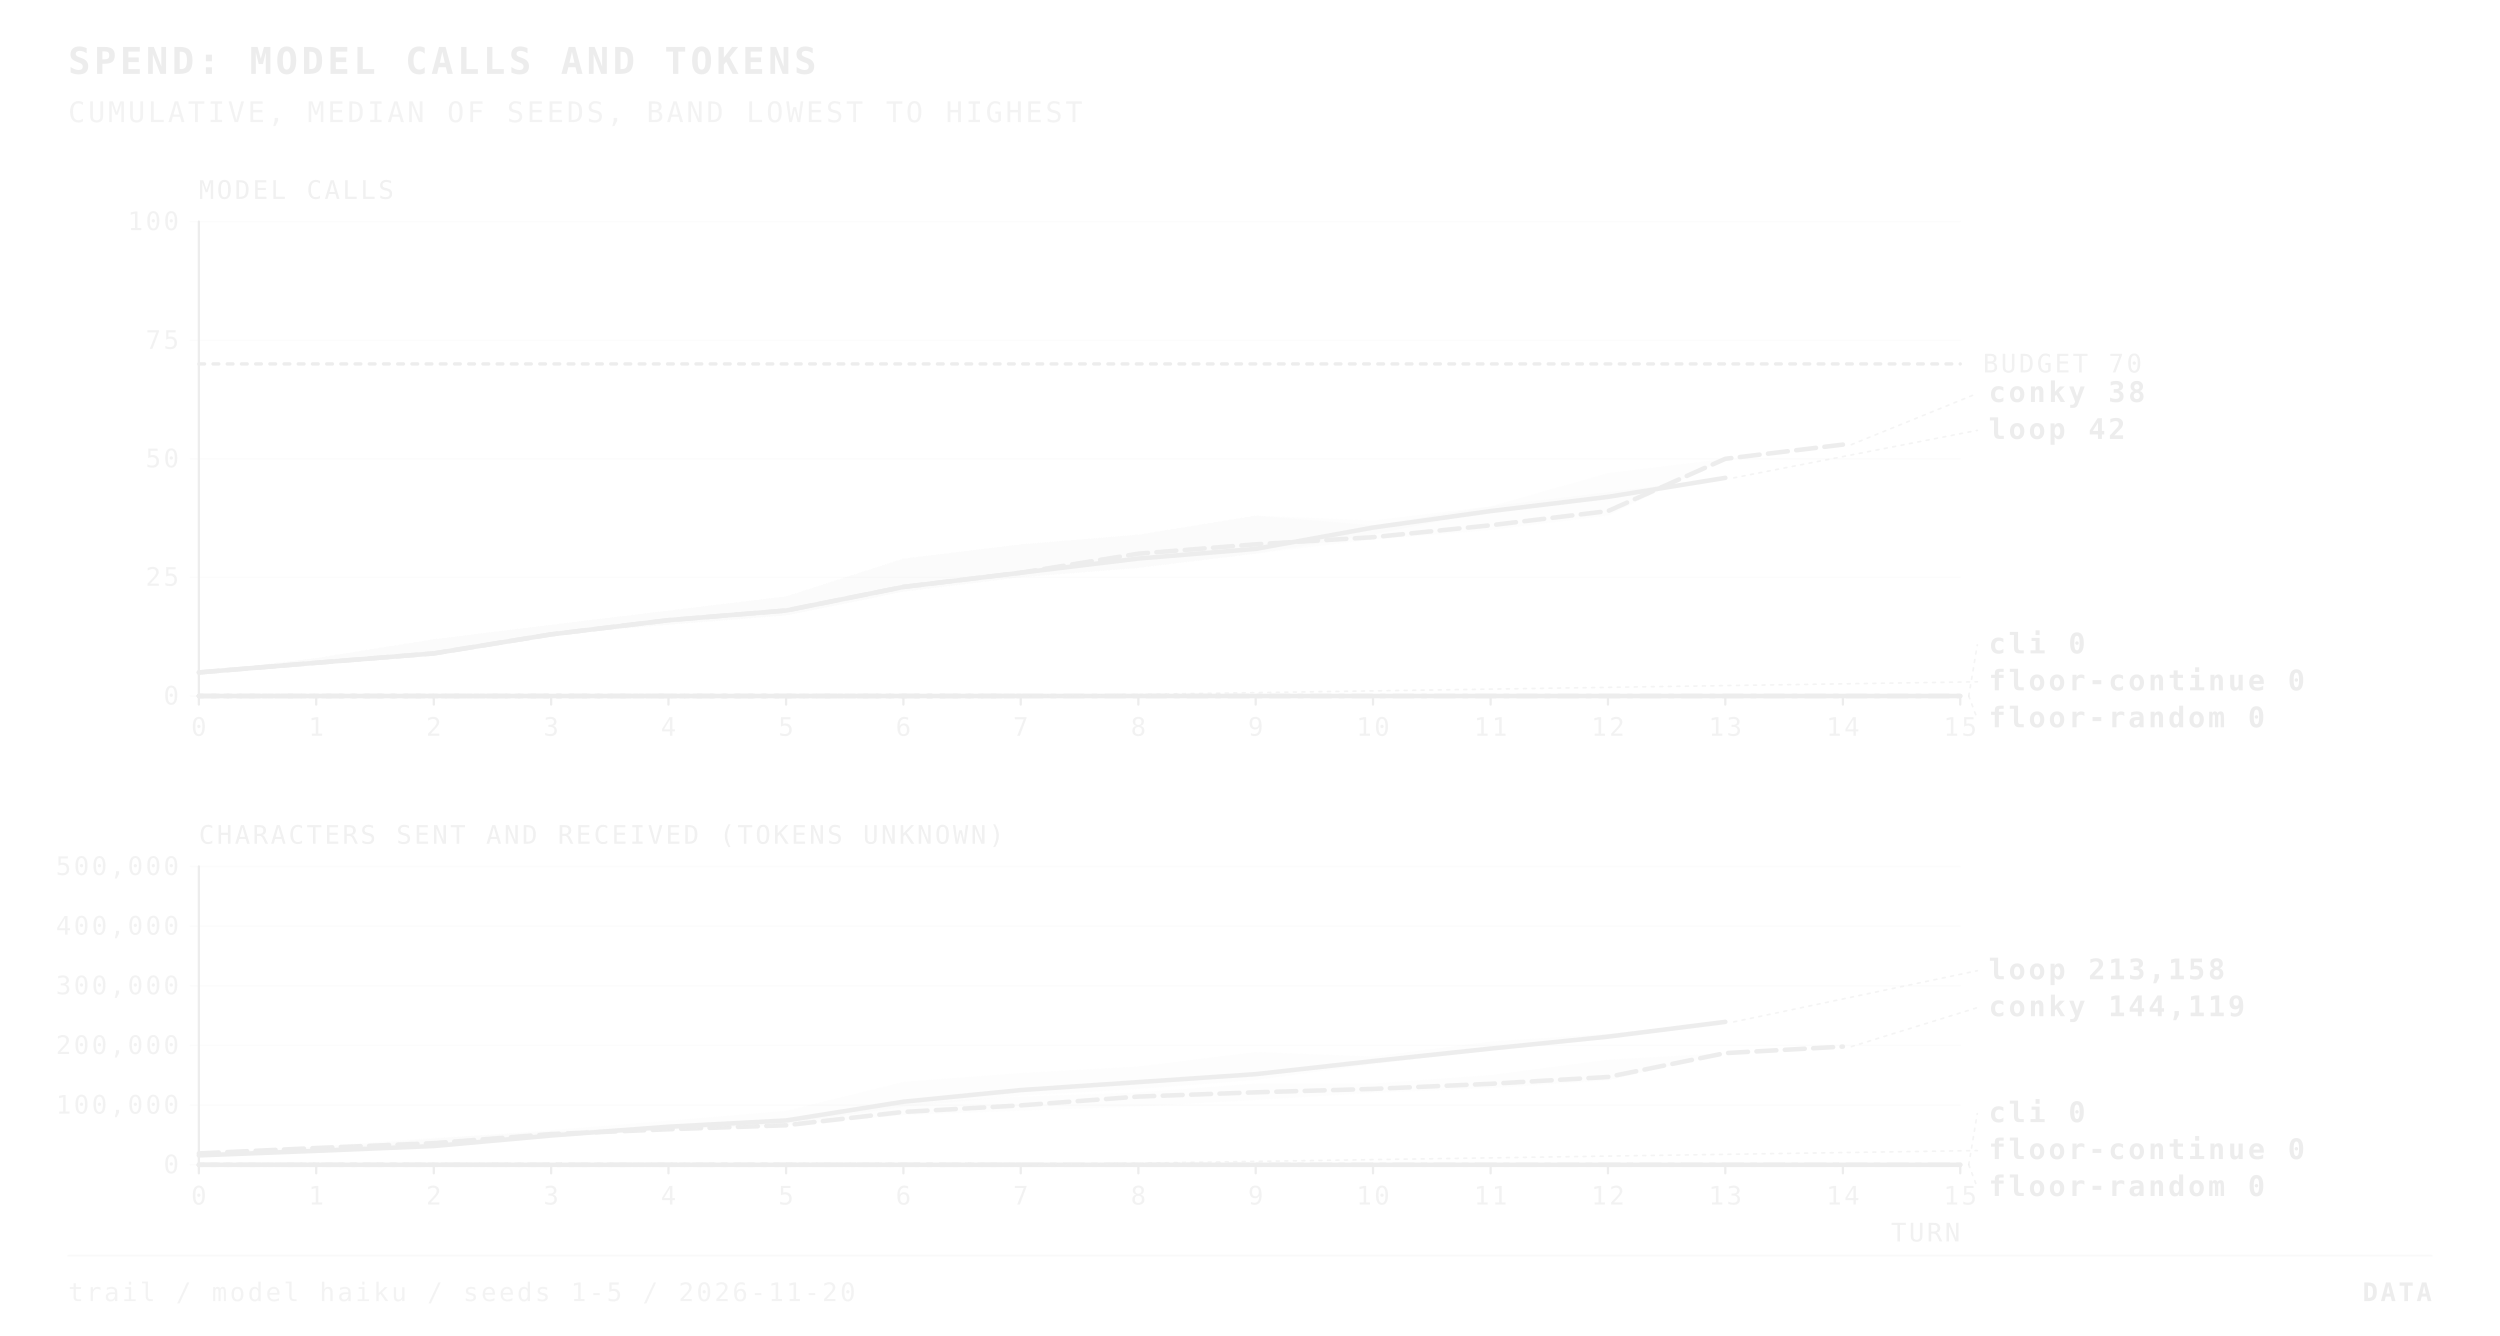
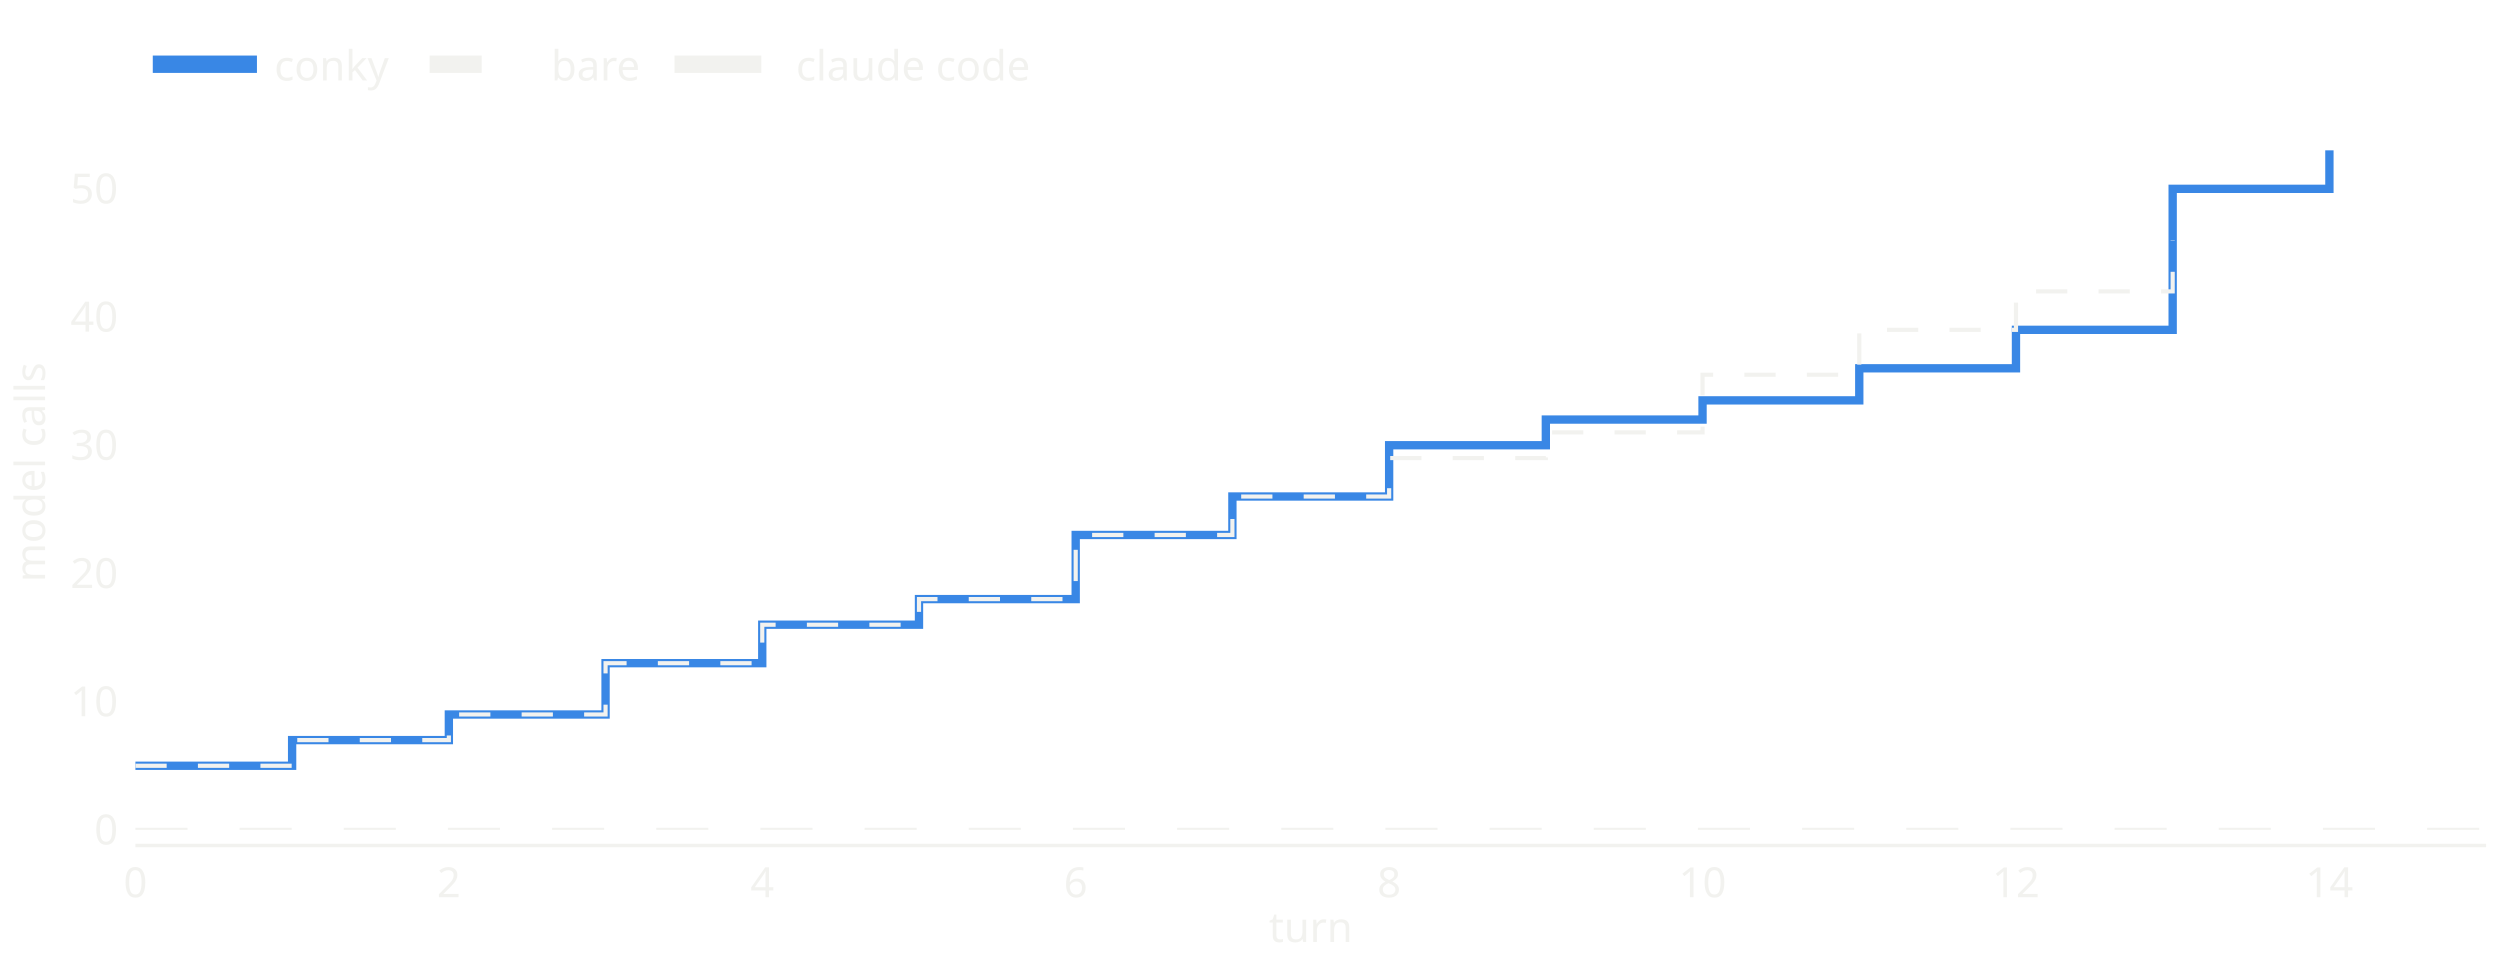
- <svg xmlns="http://www.w3.org/2000/svg" width="880" height="470" viewBox="0 0 880 470" font-family="ui-monospace, SFMono-Regular, Menlo, Consolas, monospace" stroke-linecap="round" letter-spacing=".1em" role="img" aria-label="Cumulative model calls and tokens against turn, one line per arm">
-   <text x="24.0" y="26.0" font-size="13" text-anchor="start" opacity="1.0" font-weight="bold" fill="#EDEDED">SPEND: MODEL CALLS AND TOKENS</text>
-   <text x="24.0" y="43.0" font-size="10" text-anchor="start" opacity="0.65" font-weight="normal" fill="#EDEDED">CUMULATIVE, MEDIAN OF SEEDS, BAND LOWEST TO HIGHEST</text>
-   <line x1="24.0" y1="442.0" x2="856.0" y2="442.0" stroke="#EDEDED" stroke-width="0.6" opacity="0.35" />
-   <text x="24.0" y="458.0" font-size="9" text-anchor="start" opacity="0.65" font-weight="normal" fill="#EDEDED">trail / model haiku / seeds 1-5 / 2026-11-20</text>
-   <text x="856.0" y="458.0" font-size="9" text-anchor="end" opacity="1.0" font-weight="bold" fill="#EDEDED">DATA</text>
-   <line x1="70.0" y1="245.0" x2="690.0" y2="245.0" stroke="#EDEDED" stroke-width="0.8" opacity="1.0" />
-   <line x1="70.0" y1="78.0" x2="70.0" y2="245.0" stroke="#EDEDED" stroke-width="0.8" opacity="1.0" />
-   <line x1="67.0" y1="245.0" x2="690.0" y2="245.0" stroke="#EDEDED" stroke-width="0.5" opacity="0.18" />
-   <text x="63.0" y="248.0" font-size="9" text-anchor="end" opacity="0.7" font-weight="normal" fill="#EDEDED">0</text>
-   <line x1="67.0" y1="203.2" x2="690.0" y2="203.2" stroke="#EDEDED" stroke-width="0.5" opacity="0.18" />
-   <text x="63.0" y="206.2" font-size="9" text-anchor="end" opacity="0.7" font-weight="normal" fill="#EDEDED">25</text>
-   <line x1="67.0" y1="161.5" x2="690.0" y2="161.5" stroke="#EDEDED" stroke-width="0.5" opacity="0.18" />
-   <text x="63.0" y="164.5" font-size="9" text-anchor="end" opacity="0.7" font-weight="normal" fill="#EDEDED">50</text>
-   <line x1="67.0" y1="119.8" x2="690.0" y2="119.8" stroke="#EDEDED" stroke-width="0.5" opacity="0.18" />
-   <text x="63.0" y="122.8" font-size="9" text-anchor="end" opacity="0.7" font-weight="normal" fill="#EDEDED">75</text>
-   <line x1="67.0" y1="78.0" x2="690.0" y2="78.0" stroke="#EDEDED" stroke-width="0.5" opacity="0.18" />
-   <text x="63.0" y="81.0" font-size="9" text-anchor="end" opacity="0.7" font-weight="normal" fill="#EDEDED">100</text>
-   <line x1="70.0" y1="245.0" x2="70.0" y2="248.0" stroke="#EDEDED" stroke-width="0.8" opacity="1.0" />
-   <text x="70.0" y="259.0" font-size="9" text-anchor="middle" opacity="0.7" font-weight="normal" fill="#EDEDED">0</text>
-   <line x1="111.3" y1="245.0" x2="111.3" y2="248.0" stroke="#EDEDED" stroke-width="0.8" opacity="1.0" />
-   <text x="111.3" y="259.0" font-size="9" text-anchor="middle" opacity="0.7" font-weight="normal" fill="#EDEDED">1</text>
-   <line x1="152.7" y1="245.0" x2="152.7" y2="248.0" stroke="#EDEDED" stroke-width="0.8" opacity="1.0" />
-   <text x="152.7" y="259.0" font-size="9" text-anchor="middle" opacity="0.7" font-weight="normal" fill="#EDEDED">2</text>
-   <line x1="194.0" y1="245.0" x2="194.0" y2="248.0" stroke="#EDEDED" stroke-width="0.8" opacity="1.0" />
-   <text x="194.0" y="259.0" font-size="9" text-anchor="middle" opacity="0.7" font-weight="normal" fill="#EDEDED">3</text>
-   <line x1="235.3" y1="245.0" x2="235.3" y2="248.0" stroke="#EDEDED" stroke-width="0.8" opacity="1.0" />
-   <text x="235.3" y="259.0" font-size="9" text-anchor="middle" opacity="0.7" font-weight="normal" fill="#EDEDED">4</text>
-   <line x1="276.7" y1="245.0" x2="276.7" y2="248.0" stroke="#EDEDED" stroke-width="0.8" opacity="1.0" />
-   <text x="276.7" y="259.0" font-size="9" text-anchor="middle" opacity="0.7" font-weight="normal" fill="#EDEDED">5</text>
-   <line x1="318.0" y1="245.0" x2="318.0" y2="248.0" stroke="#EDEDED" stroke-width="0.8" opacity="1.0" />
-   <text x="318.0" y="259.0" font-size="9" text-anchor="middle" opacity="0.7" font-weight="normal" fill="#EDEDED">6</text>
-   <line x1="359.3" y1="245.0" x2="359.3" y2="248.0" stroke="#EDEDED" stroke-width="0.8" opacity="1.0" />
-   <text x="359.3" y="259.0" font-size="9" text-anchor="middle" opacity="0.7" font-weight="normal" fill="#EDEDED">7</text>
-   <line x1="400.7" y1="245.0" x2="400.7" y2="248.0" stroke="#EDEDED" stroke-width="0.8" opacity="1.0" />
-   <text x="400.7" y="259.0" font-size="9" text-anchor="middle" opacity="0.7" font-weight="normal" fill="#EDEDED">8</text>
-   <line x1="442.0" y1="245.0" x2="442.0" y2="248.0" stroke="#EDEDED" stroke-width="0.8" opacity="1.0" />
-   <text x="442.0" y="259.0" font-size="9" text-anchor="middle" opacity="0.7" font-weight="normal" fill="#EDEDED">9</text>
-   <line x1="483.3" y1="245.0" x2="483.3" y2="248.0" stroke="#EDEDED" stroke-width="0.8" opacity="1.0" />
-   <text x="483.3" y="259.0" font-size="9" text-anchor="middle" opacity="0.7" font-weight="normal" fill="#EDEDED">10</text>
-   <line x1="524.7" y1="245.0" x2="524.7" y2="248.0" stroke="#EDEDED" stroke-width="0.8" opacity="1.0" />
-   <text x="524.7" y="259.0" font-size="9" text-anchor="middle" opacity="0.7" font-weight="normal" fill="#EDEDED">11</text>
-   <line x1="566.0" y1="245.0" x2="566.0" y2="248.0" stroke="#EDEDED" stroke-width="0.8" opacity="1.0" />
-   <text x="566.0" y="259.0" font-size="9" text-anchor="middle" opacity="0.7" font-weight="normal" fill="#EDEDED">12</text>
-   <line x1="607.3" y1="245.0" x2="607.3" y2="248.0" stroke="#EDEDED" stroke-width="0.8" opacity="1.0" />
-   <text x="607.3" y="259.0" font-size="9" text-anchor="middle" opacity="0.7" font-weight="normal" fill="#EDEDED">13</text>
-   <line x1="648.7" y1="245.0" x2="648.7" y2="248.0" stroke="#EDEDED" stroke-width="0.8" opacity="1.0" />
-   <text x="648.7" y="259.0" font-size="9" text-anchor="middle" opacity="0.7" font-weight="normal" fill="#EDEDED">14</text>
-   <line x1="690.0" y1="245.0" x2="690.0" y2="248.0" stroke="#EDEDED" stroke-width="0.8" opacity="1.0" />
-   <text x="690.0" y="259.0" font-size="9" text-anchor="middle" opacity="0.7" font-weight="normal" fill="#EDEDED">15</text>
-   <text x="70.0" y="70.0" font-size="9" text-anchor="start" opacity="0.8" font-weight="normal" fill="#EDEDED">MODEL CALLS</text>
-   <line x1="70.0" y1="128.1" x2="690.0" y2="128.1" stroke="#EDEDED" stroke-width="1.2" opacity="1.0" stroke-dasharray="2 3" />
-   <text x="698.0" y="131.1" font-size="9" text-anchor="start" opacity="0.8" font-weight="normal" fill="#EDEDED">BUDGET 70</text>
-   <path d="M70.0,245.0 L111.3,245.0 L152.7,245.0 L194.0,245.0 L235.3,245.0 L276.7,245.0 L318.0,245.0 L359.3,245.0 L400.7,245.0 L442.0,245.0 L483.3,245.0 L524.7,245.0 L566.0,245.0 L607.3,245.0 L648.7,245.0 L690.0,245.0 L690.0,245.0 L648.7,245.0 L607.3,245.0 L566.0,245.0 L524.7,245.0 L483.3,245.0 L442.0,245.0 L400.7,245.0 L359.3,245.0 L318.0,245.0 L276.7,245.0 L235.3,245.0 L194.0,245.0 L152.7,245.0 L111.3,245.0 L70.0,245.0 Z" fill="#EDEDED" stroke="none" stroke-width="0" opacity="0.1" stroke-linejoin="round" />
-   <path d="M70.0,245.0 L111.3,245.0 L152.7,245.0 L194.0,245.0 L235.3,245.0 L276.7,245.0 L318.0,245.0 L359.3,245.0 L400.7,245.0 L442.0,245.0 L483.3,245.0 L524.7,245.0 L566.0,245.0 L607.3,245.0 L648.7,245.0 L690.0,245.0" fill="none" stroke="#EDEDED" stroke-width="1.6" opacity="1.0" stroke-linejoin="round" />
-   <path d="M70.0,236.7 L111.3,231.6 L152.7,225.0 L194.0,219.9 L235.3,214.9 L276.7,209.9 L318.0,196.6 L359.3,191.6 L400.7,188.2 L442.0,181.5 L483.3,184.9 L524.7,178.2 L566.0,166.5 L607.3,161.5 L648.7,156.5 L648.7,156.5 L607.3,161.5 L566.0,181.5 L524.7,186.6 L483.3,189.9 L442.0,194.9 L400.7,199.9 L359.3,203.2 L318.0,208.3 L276.7,216.6 L235.3,219.9 L194.0,223.3 L152.7,230.0 L111.3,233.3 L70.0,236.7 Z" fill="#EDEDED" stroke="none" stroke-width="0" opacity="0.1" stroke-linejoin="round" />
-   <path d="M70.0,236.7 L111.3,233.3 L152.7,230.0 L194.0,223.3 L235.3,218.3 L276.7,214.9 L318.0,206.6 L359.3,201.6 L400.7,194.9 L442.0,191.6 L483.3,189.1 L524.7,184.9 L566.0,179.9 L607.3,161.5 L648.7,156.5" fill="none" stroke="#EDEDED" stroke-width="1.6" opacity="1.0" stroke-linejoin="round" stroke-dasharray="7 3" />
-   <path d="M70.0,245.0 L111.3,245.0 L152.7,245.0 L194.0,245.0 L235.3,245.0 L276.7,245.0 L318.0,245.0 L359.3,245.0 L359.3,245.0 L318.0,245.0 L276.7,245.0 L235.3,245.0 L194.0,245.0 L152.7,245.0 L111.3,245.0 L70.0,245.0 Z" fill="#EDEDED" stroke="none" stroke-width="0" opacity="0.1" stroke-linejoin="round" />
-   <path d="M70.0,245.0 L111.3,245.0 L152.7,245.0 L194.0,245.0 L235.3,245.0 L276.7,245.0 L318.0,245.0 L359.3,245.0" fill="none" stroke="#EDEDED" stroke-width="1.6" opacity="1.0" stroke-linejoin="round" stroke-dasharray="1.5 3" />
-   <path d="M70.0,245.0 L111.3,245.0 L152.7,245.0 L194.0,245.0 L235.3,245.0 L276.7,245.0 L318.0,245.0 L359.3,245.0 L400.7,245.0 L442.0,245.0 L483.3,245.0 L524.7,245.0 L566.0,245.0 L607.3,245.0 L648.7,245.0 L690.0,245.0 L690.0,245.0 L648.7,245.0 L607.3,245.0 L566.0,245.0 L524.7,245.0 L483.3,245.0 L442.0,245.0 L400.7,245.0 L359.3,245.0 L318.0,245.0 L276.7,245.0 L235.3,245.0 L194.0,245.0 L152.7,245.0 L111.3,245.0 L70.0,245.0 Z" fill="#EDEDED" stroke="none" stroke-width="0" opacity="0.1" stroke-linejoin="round" />
-   <path d="M70.0,245.0 L111.3,245.0 L152.7,245.0 L194.0,245.0 L235.3,245.0 L276.7,245.0 L318.0,245.0 L359.3,245.0 L400.7,245.0 L442.0,245.0 L483.3,245.0 L524.7,245.0 L566.0,245.0 L607.3,245.0 L648.7,245.0 L690.0,245.0" fill="none" stroke="#EDEDED" stroke-width="1.6" opacity="1.0" stroke-linejoin="round" stroke-dasharray="7 3 1.5 3" />
-   <path d="M70.0,236.7 L111.3,231.6 L152.7,225.0 L194.0,219.9 L235.3,214.9 L276.7,209.9 L318.0,196.6 L359.3,191.6 L400.7,188.2 L442.0,181.5 L483.3,183.2 L524.7,178.2 L566.0,173.2 L607.3,168.2 L607.3,168.2 L566.0,174.9 L524.7,179.9 L483.3,188.2 L442.0,194.9 L400.7,199.9 L359.3,203.2 L318.0,208.3 L276.7,216.6 L235.3,219.9 L194.0,223.3 L152.7,230.0 L111.3,233.3 L70.0,236.7 Z" fill="#EDEDED" stroke="none" stroke-width="0" opacity="0.1" stroke-linejoin="round" />
-   <path d="M70.0,236.7 L111.3,233.3 L152.7,230.0 L194.0,223.3 L235.3,218.3 L276.7,214.9 L318.0,206.6 L359.3,201.6 L400.7,196.6 L442.0,193.2 L483.3,185.7 L524.7,179.9 L566.0,174.9 L607.3,168.2" fill="none" stroke="#EDEDED" stroke-width="1.6" opacity="1.0" stroke-linejoin="round" />
-   <line x1="693.0" y1="245.0" x2="696.0" y2="227.0" stroke="#EDEDED" stroke-width="0.6" opacity="0.6" stroke-dasharray="1 2" />
-   <text x="700.0" y="230.0" font-size="10" text-anchor="start" opacity="1.0" font-weight="bold" fill="#EDEDED">cli 0</text>
-   <line x1="651.7" y1="156.5" x2="696.0" y2="138.5" stroke="#EDEDED" stroke-width="0.6" opacity="0.6" stroke-dasharray="1 2" />
-   <text x="700.0" y="141.5" font-size="10" text-anchor="start" opacity="1.0" font-weight="bold" fill="#EDEDED">conky 38</text>
-   <line x1="362.3" y1="245.0" x2="696.0" y2="240.0" stroke="#EDEDED" stroke-width="0.6" opacity="0.6" stroke-dasharray="1 2" />
-   <text x="700.0" y="243.0" font-size="10" text-anchor="start" opacity="1.0" font-weight="bold" fill="#EDEDED">floor-continue 0</text>
-   <line x1="693.0" y1="245.0" x2="696.0" y2="253.0" stroke="#EDEDED" stroke-width="0.6" opacity="0.6" stroke-dasharray="1 2" />
-   <text x="700.0" y="256.0" font-size="10" text-anchor="start" opacity="1.0" font-weight="bold" fill="#EDEDED">floor-random 0</text>
-   <line x1="610.3" y1="168.2" x2="696.0" y2="151.5" stroke="#EDEDED" stroke-width="0.6" opacity="0.6" stroke-dasharray="1 2" />
-   <text x="700.0" y="154.5" font-size="10" text-anchor="start" opacity="1.0" font-weight="bold" fill="#EDEDED">loop 42</text>
-   <line x1="70.0" y1="410.0" x2="690.0" y2="410.0" stroke="#EDEDED" stroke-width="0.8" opacity="1.0" />
-   <line x1="70.0" y1="305.0" x2="70.0" y2="410.0" stroke="#EDEDED" stroke-width="0.8" opacity="1.0" />
-   <line x1="67.0" y1="410.0" x2="690.0" y2="410.0" stroke="#EDEDED" stroke-width="0.5" opacity="0.18" />
-   <text x="63.0" y="413.0" font-size="9" text-anchor="end" opacity="0.7" font-weight="normal" fill="#EDEDED">0</text>
-   <line x1="67.0" y1="389.0" x2="690.0" y2="389.0" stroke="#EDEDED" stroke-width="0.5" opacity="0.18" />
-   <text x="63.0" y="392.0" font-size="9" text-anchor="end" opacity="0.7" font-weight="normal" fill="#EDEDED">100,000</text>
-   <line x1="67.0" y1="368.0" x2="690.0" y2="368.0" stroke="#EDEDED" stroke-width="0.5" opacity="0.18" />
-   <text x="63.0" y="371.0" font-size="9" text-anchor="end" opacity="0.7" font-weight="normal" fill="#EDEDED">200,000</text>
-   <line x1="67.0" y1="347.0" x2="690.0" y2="347.0" stroke="#EDEDED" stroke-width="0.5" opacity="0.18" />
-   <text x="63.0" y="350.0" font-size="9" text-anchor="end" opacity="0.7" font-weight="normal" fill="#EDEDED">300,000</text>
-   <line x1="67.0" y1="326.0" x2="690.0" y2="326.0" stroke="#EDEDED" stroke-width="0.5" opacity="0.18" />
-   <text x="63.0" y="329.0" font-size="9" text-anchor="end" opacity="0.7" font-weight="normal" fill="#EDEDED">400,000</text>
-   <line x1="67.0" y1="305.0" x2="690.0" y2="305.0" stroke="#EDEDED" stroke-width="0.5" opacity="0.18" />
-   <text x="63.0" y="308.0" font-size="9" text-anchor="end" opacity="0.7" font-weight="normal" fill="#EDEDED">500,000</text>
-   <line x1="70.0" y1="410.0" x2="70.0" y2="413.0" stroke="#EDEDED" stroke-width="0.8" opacity="1.0" />
-   <text x="70.0" y="424.0" font-size="9" text-anchor="middle" opacity="0.7" font-weight="normal" fill="#EDEDED">0</text>
-   <line x1="111.3" y1="410.0" x2="111.3" y2="413.0" stroke="#EDEDED" stroke-width="0.8" opacity="1.0" />
-   <text x="111.3" y="424.0" font-size="9" text-anchor="middle" opacity="0.7" font-weight="normal" fill="#EDEDED">1</text>
-   <line x1="152.7" y1="410.0" x2="152.7" y2="413.0" stroke="#EDEDED" stroke-width="0.8" opacity="1.0" />
-   <text x="152.7" y="424.0" font-size="9" text-anchor="middle" opacity="0.7" font-weight="normal" fill="#EDEDED">2</text>
-   <line x1="194.0" y1="410.0" x2="194.0" y2="413.0" stroke="#EDEDED" stroke-width="0.8" opacity="1.0" />
-   <text x="194.0" y="424.0" font-size="9" text-anchor="middle" opacity="0.7" font-weight="normal" fill="#EDEDED">3</text>
-   <line x1="235.3" y1="410.0" x2="235.3" y2="413.0" stroke="#EDEDED" stroke-width="0.8" opacity="1.0" />
-   <text x="235.3" y="424.0" font-size="9" text-anchor="middle" opacity="0.7" font-weight="normal" fill="#EDEDED">4</text>
-   <line x1="276.7" y1="410.0" x2="276.7" y2="413.0" stroke="#EDEDED" stroke-width="0.8" opacity="1.0" />
-   <text x="276.7" y="424.0" font-size="9" text-anchor="middle" opacity="0.7" font-weight="normal" fill="#EDEDED">5</text>
-   <line x1="318.0" y1="410.0" x2="318.0" y2="413.0" stroke="#EDEDED" stroke-width="0.8" opacity="1.0" />
-   <text x="318.0" y="424.0" font-size="9" text-anchor="middle" opacity="0.7" font-weight="normal" fill="#EDEDED">6</text>
-   <line x1="359.3" y1="410.0" x2="359.3" y2="413.0" stroke="#EDEDED" stroke-width="0.8" opacity="1.0" />
-   <text x="359.3" y="424.0" font-size="9" text-anchor="middle" opacity="0.7" font-weight="normal" fill="#EDEDED">7</text>
-   <line x1="400.7" y1="410.0" x2="400.7" y2="413.0" stroke="#EDEDED" stroke-width="0.8" opacity="1.0" />
-   <text x="400.7" y="424.0" font-size="9" text-anchor="middle" opacity="0.7" font-weight="normal" fill="#EDEDED">8</text>
-   <line x1="442.0" y1="410.0" x2="442.0" y2="413.0" stroke="#EDEDED" stroke-width="0.8" opacity="1.0" />
-   <text x="442.0" y="424.0" font-size="9" text-anchor="middle" opacity="0.7" font-weight="normal" fill="#EDEDED">9</text>
-   <line x1="483.3" y1="410.0" x2="483.3" y2="413.0" stroke="#EDEDED" stroke-width="0.8" opacity="1.0" />
-   <text x="483.3" y="424.0" font-size="9" text-anchor="middle" opacity="0.7" font-weight="normal" fill="#EDEDED">10</text>
-   <line x1="524.7" y1="410.0" x2="524.7" y2="413.0" stroke="#EDEDED" stroke-width="0.8" opacity="1.0" />
-   <text x="524.7" y="424.0" font-size="9" text-anchor="middle" opacity="0.7" font-weight="normal" fill="#EDEDED">11</text>
-   <line x1="566.0" y1="410.0" x2="566.0" y2="413.0" stroke="#EDEDED" stroke-width="0.8" opacity="1.0" />
-   <text x="566.0" y="424.0" font-size="9" text-anchor="middle" opacity="0.7" font-weight="normal" fill="#EDEDED">12</text>
-   <line x1="607.3" y1="410.0" x2="607.3" y2="413.0" stroke="#EDEDED" stroke-width="0.8" opacity="1.0" />
-   <text x="607.3" y="424.0" font-size="9" text-anchor="middle" opacity="0.7" font-weight="normal" fill="#EDEDED">13</text>
-   <line x1="648.7" y1="410.0" x2="648.7" y2="413.0" stroke="#EDEDED" stroke-width="0.8" opacity="1.0" />
-   <text x="648.7" y="424.0" font-size="9" text-anchor="middle" opacity="0.7" font-weight="normal" fill="#EDEDED">14</text>
-   <line x1="690.0" y1="410.0" x2="690.0" y2="413.0" stroke="#EDEDED" stroke-width="0.8" opacity="1.0" />
-   <text x="690.0" y="424.0" font-size="9" text-anchor="middle" opacity="0.7" font-weight="normal" fill="#EDEDED">15</text>
-   <text x="70.0" y="297.0" font-size="9" text-anchor="start" opacity="0.8" font-weight="normal" fill="#EDEDED">CHARACTERS SENT AND RECEIVED (TOKENS UNKNOWN)</text>
-   <text x="690.0" y="437.0" font-size="9" text-anchor="end" opacity="0.8" font-weight="normal" fill="#EDEDED">TURN</text>
-   <path d="M70.0,410.0 L111.3,410.0 L152.7,410.0 L194.0,410.0 L235.3,410.0 L276.7,410.0 L318.0,410.0 L359.3,410.0 L400.7,410.0 L442.0,410.0 L483.3,410.0 L524.7,410.0 L566.0,410.0 L607.3,410.0 L648.7,410.0 L690.0,410.0 L690.0,410.0 L648.7,410.0 L607.3,410.0 L566.0,410.0 L524.7,410.0 L483.3,410.0 L442.0,410.0 L400.7,410.0 L359.3,410.0 L318.0,410.0 L276.7,410.0 L235.3,410.0 L194.0,410.0 L152.7,410.0 L111.3,410.0 L70.0,410.0 Z" fill="#EDEDED" stroke="none" stroke-width="0" opacity="0.1" stroke-linejoin="round" />
-   <path d="M70.0,410.0 L111.3,410.0 L152.7,410.0 L194.0,410.0 L235.3,410.0 L276.7,410.0 L318.0,410.0 L359.3,410.0 L400.7,410.0 L442.0,410.0 L483.3,410.0 L524.7,410.0 L566.0,410.0 L607.3,410.0 L648.7,410.0 L690.0,410.0" fill="none" stroke="#EDEDED" stroke-width="1.6" opacity="1.0" stroke-linejoin="round" />
-   <path d="M70.0,405.8 L111.3,403.6 L152.7,400.5 L194.0,398.3 L235.3,396.2 L276.7,394.1 L318.0,388.2 L359.3,386.0 L400.7,384.5 L442.0,381.4 L483.3,381.4 L524.7,378.4 L566.0,373.0 L607.3,370.7 L648.7,368.4 L648.7,368.4 L607.3,370.7 L566.0,380.3 L524.7,383.0 L483.3,384.7 L442.0,387.2 L400.7,389.5 L359.3,391.0 L318.0,392.5 L276.7,396.1 L235.3,397.6 L194.0,399.7 L152.7,402.8 L111.3,404.4 L70.0,406.1 Z" fill="#EDEDED" stroke="none" stroke-width="0" opacity="0.1" stroke-linejoin="round" />
-   <path d="M70.0,406.0 L111.3,404.1 L152.7,402.4 L194.0,399.2 L235.3,397.5 L276.7,396.1 L318.0,391.4 L359.3,389.1 L400.7,386.0 L442.0,384.5 L483.3,383.3 L524.7,381.5 L566.0,379.1 L607.3,370.7 L648.7,368.4" fill="none" stroke="#EDEDED" stroke-width="1.6" opacity="1.0" stroke-linejoin="round" stroke-dasharray="7 3" />
-   <path d="M70.0,410.0 L111.3,410.0 L152.7,410.0 L194.0,410.0 L235.3,410.0 L276.7,410.0 L318.0,410.0 L359.3,410.0 L359.3,410.0 L318.0,410.0 L276.7,410.0 L235.3,410.0 L194.0,410.0 L152.7,410.0 L111.3,410.0 L70.0,410.0 Z" fill="#EDEDED" stroke="none" stroke-width="0" opacity="0.1" stroke-linejoin="round" />
-   <path d="M70.0,410.0 L111.3,410.0 L152.7,410.0 L194.0,410.0 L235.3,410.0 L276.7,410.0 L318.0,410.0 L359.3,410.0" fill="none" stroke="#EDEDED" stroke-width="1.6" opacity="1.0" stroke-linejoin="round" stroke-dasharray="1.5 3" />
-   <path d="M70.0,410.0 L111.3,410.0 L152.7,410.0 L194.0,410.0 L235.3,410.0 L276.7,410.0 L318.0,410.0 L359.3,410.0 L400.7,410.0 L442.0,410.0 L483.3,410.0 L524.7,410.0 L566.0,410.0 L607.3,410.0 L648.7,410.0 L690.0,410.0 L690.0,410.0 L648.7,410.0 L607.3,410.0 L566.0,410.0 L524.7,410.0 L483.3,410.0 L442.0,410.0 L400.7,410.0 L359.3,410.0 L318.0,410.0 L276.7,410.0 L235.3,410.0 L194.0,410.0 L152.7,410.0 L111.3,410.0 L70.0,410.0 Z" fill="#EDEDED" stroke="none" stroke-width="0" opacity="0.1" stroke-linejoin="round" />
-   <path d="M70.0,410.0 L111.3,410.0 L152.7,410.0 L194.0,410.0 L235.3,410.0 L276.7,410.0 L318.0,410.0 L359.3,410.0 L400.7,410.0 L442.0,410.0 L483.3,410.0 L524.7,410.0 L566.0,410.0 L607.3,410.0 L648.7,410.0 L690.0,410.0" fill="none" stroke="#EDEDED" stroke-width="1.6" opacity="1.0" stroke-linejoin="round" stroke-dasharray="7 3 1.5 3" />
-   <path d="M70.0,406.6 L111.3,404.4 L152.7,400.8 L194.0,397.8 L235.3,394.5 L276.7,391.0 L318.0,380.8 L359.3,377.7 L400.7,375.4 L442.0,370.3 L483.3,371.9 L524.7,366.6 L566.0,363.9 L607.3,359.7 L607.3,359.7 L566.0,365.2 L524.7,369.4 L483.3,374.6 L442.0,380.2 L400.7,383.3 L359.3,385.7 L318.0,389.6 L276.7,395.5 L235.3,397.7 L194.0,399.8 L152.7,403.5 L111.3,405.1 L70.0,406.7 Z" fill="#EDEDED" stroke="none" stroke-width="0" opacity="0.1" stroke-linejoin="round" />
-   <path d="M70.0,406.7 L111.3,405.1 L152.7,403.4 L194.0,399.7 L235.3,396.6 L276.7,394.4 L318.0,387.8 L359.3,383.7 L400.7,380.9 L442.0,378.1 L483.3,373.5 L524.7,369.1 L566.0,364.9 L607.3,359.7" fill="none" stroke="#EDEDED" stroke-width="1.6" opacity="1.0" stroke-linejoin="round" />
-   <line x1="693.0" y1="410.0" x2="696.0" y2="392.0" stroke="#EDEDED" stroke-width="0.6" opacity="0.6" stroke-dasharray="1 2" />
-   <text x="700.0" y="395.0" font-size="10" text-anchor="start" opacity="1.0" font-weight="bold" fill="#EDEDED">cli 0</text>
-   <line x1="651.7" y1="368.4" x2="696.0" y2="354.7" stroke="#EDEDED" stroke-width="0.6" opacity="0.6" stroke-dasharray="1 2" />
-   <text x="700.0" y="357.7" font-size="10" text-anchor="start" opacity="1.0" font-weight="bold" fill="#EDEDED">conky 144,119</text>
-   <line x1="362.3" y1="410.0" x2="696.0" y2="405.0" stroke="#EDEDED" stroke-width="0.6" opacity="0.6" stroke-dasharray="1 2" />
-   <text x="700.0" y="408.0" font-size="10" text-anchor="start" opacity="1.0" font-weight="bold" fill="#EDEDED">floor-continue 0</text>
-   <line x1="693.0" y1="410.0" x2="696.0" y2="418.0" stroke="#EDEDED" stroke-width="0.6" opacity="0.6" stroke-dasharray="1 2" />
-   <text x="700.0" y="421.0" font-size="10" text-anchor="start" opacity="1.0" font-weight="bold" fill="#EDEDED">floor-random 0</text>
-   <line x1="610.3" y1="359.7" x2="696.0" y2="341.7" stroke="#EDEDED" stroke-width="0.6" opacity="0.6" stroke-dasharray="1 2" />
-   <text x="700.0" y="344.7" font-size="10" text-anchor="start" opacity="1.0" font-weight="bold" fill="#EDEDED">loop 213,158</text>
+ <svg xmlns="http://www.w3.org/2000/svg" class="main-svg" width="720" height="280" style="" viewBox="0 0 720 280" font-family="-apple-system, BlinkMacSystemFont, &quot;Segoe UI&quot;, &quot;Noto Sans&quot;, Helvetica, Arial, sans-serif">
+   <rect x="0" y="0" width="720" height="280" style="fill: none;" />
+   <defs id="defs-spend-dark">
+     <g class="clips">
+       <clipPath id="clipspend-darkxyplot" class="plotclip">
+         <rect width="677" height="206" />
+       </clipPath>
+       <clipPath class="axesclip" id="clipspend-darkx">
+         <rect x="39" y="0" width="677" height="280" />
+       </clipPath>
+       <clipPath class="axesclip" id="clipspend-darky">
+         <rect x="0" y="33" width="720" height="206" />
+       </clipPath>
+       <clipPath class="axesclip" id="clipspend-darkxy">
+         <rect x="39" y="33" width="677" height="206" />
+       </clipPath>
+     </g>
+     <g class="gradients" />
+     <g class="patterns" />
+   </defs>
+   <g class="bglayer">
+     <rect class="bg" x="35" y="29" width="685" height="214" style="fill: none; stroke-width: 0;" />
+   </g>
+   <g class="layer-below">
+     <g class="imagelayer" />
+     <g class="shapelayer" />
+   </g>
+   <g class="cartesianlayer">
+     <g class="subplot xy">
+       <g class="layer-subplot">
+         <g class="shapelayer" />
+         <g class="imagelayer" />
+       </g>
+       <g class="minor-gridlayer">
+         <g class="x" />
+         <g class="y" />
+       </g>
+       <g class="gridlayer">
+         <g class="x" />
+         <g class="y" />
+       </g>
+       <g class="zerolinelayer" />
+       <g class="layer-between">
+         <g class="shapelayer" />
+         <g class="imagelayer" />
+       </g>
+       <path class="xlines-below" />
+       <path class="ylines-below" />
+       <g class="overlines-below" />
+       <g class="xaxislayer-below" />
+       <g class="yaxislayer-below" />
+       <g class="overaxes-below" />
+       <g class="overplot">
+         <g class="xy" transform="translate(39,33)" clip-path="url(#clipspend-darkxyplot)">
+           <g class="scatterlayer mlayer">
+             <g class="trace scatter tracet0" style="stroke-miterlimit: 2; opacity: 1;">
+               <g class="fills" />
+               <g class="errorbars" />
+               <g class="lines">
+                 <path class="js-line" d="M0,187.54H45.13V180.15H90.27V172.77H135.4V158H180.53V146.92H225.67V139.54H270.8V121.07H315.93V110H361.07V95.23H406.2V87.84H451.33V82.3H496.47V73.07H541.6V61.99H586.73V21.38H631.87V10.3" style="vector-effect: none; fill: none; stroke: #3987e5; stroke-opacity: 1; stroke-width: 2.4px; opacity: 1;" />
+               </g>
+               <g class="points" />
+               <g class="text" />
+             </g>
+             <g class="trace scatter tracet1" style="stroke-miterlimit: 2; opacity: 1;">
+               <g class="fills" />
+               <g class="errorbars" />
+               <g class="lines">
+                 <path class="js-line" d="M0,187.54H45.13V180.15H90.27V172.77H135.4V158H180.53V146.92H225.67V139.54H270.8V121.07H315.93V110H361.07V98.92H406.2V91.53H451.33V74.92H496.47V61.99H541.6V50.92H586.73V36.15" style="vector-effect: none; fill: none; stroke: #f2f2ef; stroke-opacity: 1; stroke-dasharray: 9px, 9px; stroke-width: 1.2px; opacity: 1;" />
+               </g>
+               <g class="points" />
+               <g class="text" />
+             </g>
+             <g class="trace scatter tracet2" style="stroke-miterlimit: 2; opacity: 1;">
+               <g class="fills" />
+               <g class="errorbars" />
+               <g class="lines">
+                 <path class="js-line" d="M0,206H45.13V206H90.27V206H135.4V206H180.53V206H225.67V206H270.8V206H315.93V206H361.07V206H406.2V206H451.33V206H496.47V206H541.6V206H586.73V206H631.87V206H677V206" style="vector-effect: none; fill: none; stroke: #f2f2ef; stroke-opacity: 1; stroke-dasharray: 15px, 15px; stroke-width: 1.2px; opacity: 1;" />
+               </g>
+               <g class="points" />
+               <g class="text" />
+             </g>
+           </g>
+         </g>
+       </g>
+       <g class="zerolinelayer-above" />
+       <path class="xlines-above crisp" d="M39,243.5H716" style="fill: none; stroke-width: 1px; stroke: #f2f2ef; stroke-opacity: 1;" />
+       <path class="ylines-above crisp" d="M0,0" style="fill: none;" />
+       <g class="overlines-above" />
+       <g class="xaxislayer-above">
+         <g class="xtick">
+           <text text-anchor="middle" x="0" y="258.4" transform="translate(39,0)" style="font-size: 12px; fill: #f2f2ef; fill-opacity: 1; white-space: pre;">0</text>
+         </g>
+         <g class="xtick">
+           <text text-anchor="middle" x="0" y="258.4" style="font-size: 12px; fill: #f2f2ef; fill-opacity: 1; white-space: pre;" transform="translate(129.27,0)">2</text>
+         </g>
+         <g class="xtick">
+           <text text-anchor="middle" x="0" y="258.4" style="font-size: 12px; fill: #f2f2ef; fill-opacity: 1; white-space: pre;" transform="translate(219.53,0)">4</text>
+         </g>
+         <g class="xtick">
+           <text text-anchor="middle" x="0" y="258.4" style="font-size: 12px; fill: #f2f2ef; fill-opacity: 1; white-space: pre;" transform="translate(309.8,0)">6</text>
+         </g>
+         <g class="xtick">
+           <text text-anchor="middle" x="0" y="258.4" style="font-size: 12px; fill: #f2f2ef; fill-opacity: 1; white-space: pre;" transform="translate(400.07,0)">8</text>
+         </g>
+         <g class="xtick">
+           <text text-anchor="middle" x="0" y="258.4" style="font-size: 12px; fill: #f2f2ef; fill-opacity: 1; white-space: pre;" transform="translate(490.33,0)">10</text>
+         </g>
+         <g class="xtick">
+           <text text-anchor="middle" x="0" y="258.4" style="font-size: 12px; fill: #f2f2ef; fill-opacity: 1; white-space: pre;" transform="translate(580.6,0)">12</text>
+         </g>
+         <g class="xtick">
+           <text text-anchor="middle" x="0" y="258.4" style="font-size: 12px; fill: #f2f2ef; fill-opacity: 1; white-space: pre;" transform="translate(670.87,0)">14</text>
+         </g>
+       </g>
+       <g class="yaxislayer-above">
+         <g class="ytick">
+           <text text-anchor="end" x="34" y="4.2" transform="translate(0,239)" style="font-size: 12px; fill: #f2f2ef; fill-opacity: 1; white-space: pre;">0</text>
+         </g>
+         <g class="ytick">
+           <text text-anchor="end" x="34" y="4.2" style="font-size: 12px; fill: #f2f2ef; fill-opacity: 1; white-space: pre;" transform="translate(0,202.08)">10</text>
+         </g>
+         <g class="ytick">
+           <text text-anchor="end" x="34" y="4.2" style="font-size: 12px; fill: #f2f2ef; fill-opacity: 1; white-space: pre;" transform="translate(0,165.15)">20</text>
+         </g>
+         <g class="ytick">
+           <text text-anchor="end" x="34" y="4.2" style="font-size: 12px; fill: #f2f2ef; fill-opacity: 1; white-space: pre;" transform="translate(0,128.23)">30</text>
+         </g>
+         <g class="ytick">
+           <text text-anchor="end" x="34" y="4.2" style="font-size: 12px; fill: #f2f2ef; fill-opacity: 1; white-space: pre;" transform="translate(0,91.3)">40</text>
+         </g>
+         <g class="ytick">
+           <text text-anchor="end" x="34" y="4.2" style="font-size: 12px; fill: #f2f2ef; fill-opacity: 1; white-space: pre;" transform="translate(0,54.38)">50</text>
+         </g>
+       </g>
+       <g class="overaxes-above" />
+     </g>
+   </g>
+   <g class="polarlayer" />
+   <g class="smithlayer" />
+   <g class="ternarylayer" />
+   <g class="geolayer" />
+   <g class="funnelarealayer" />
+   <g class="pielayer" />
+   <g class="iciclelayer" />
+   <g class="treemaplayer" />
+   <g class="sunburstlayer" />
+   <g class="glimages" />
+   <defs id="topdefs-spend-dark">
+     <g class="clips" />
+     <clipPath id="legendspend-dark">
+       <rect width="265" height="29" x="0" y="0" />
+     </clipPath>
+   </defs>
+   <g class="layer-above">
+     <g class="imagelayer" />
+     <g class="shapelayer" />
+   </g>
+   <g class="infolayer">
+     <g class="legend" pointer-events="all" transform="translate(39,4)">
+       <rect class="bg" shape-rendering="crispEdges" style="stroke: #f2f2ef; stroke-opacity: 1; fill: none; stroke-width: 0px;" width="265" height="29" x="0" y="0" />
+       <g class="scrollbox" transform="" clip-path="url(#legendspend-dark)">
+         <g class="groups">
+           <g class="traces" transform="translate(0,14.5)" style="opacity: 1;">
+             <text class="legendtext" text-anchor="start" x="40" y="4.68" style="font-size: 12px; fill: #f2f2ef; fill-opacity: 1; white-space: pre;">conky</text>
+             <g class="layers" style="opacity: 1;">
+               <g class="legendfill" />
+               <g class="legendlines">
+                 <path class="js-line" d="M5,0h30" style="fill: none; stroke: #3987e5; stroke-opacity: 1; stroke-width: 5px;" />
+               </g>
+               <g class="legendsymbols">
+                 <g class="legendpoints" />
+               </g>
+             </g>
+             <rect class="legendtoggle" x="0" y="-9.5" width="77.227" height="19" style="fill: none;" />
+           </g>
+           <g class="traces" transform="translate(79.72656,14.5)" style="opacity: 1;">
+             <text class="legendtext" text-anchor="start" x="40" y="4.68" style="font-size: 12px; fill: #f2f2ef; fill-opacity: 1; white-space: pre;">bare</text>
+             <g class="layers" style="opacity: 1;">
+               <g class="legendfill" />
+               <g class="legendlines">
+                 <path class="js-line" d="M5,0h30" style="fill: none; stroke: #f2f2ef; stroke-opacity: 1; stroke-dasharray: 15px, 15px; stroke-width: 5px;" />
+               </g>
+               <g class="legendsymbols">
+                 <g class="legendpoints" />
+               </g>
+             </g>
+             <rect class="legendtoggle" x="0" y="-9.5" width="68.031" height="19" style="fill: none;" />
+           </g>
+           <g class="traces" transform="translate(150.2578,14.5)" style="opacity: 1;">
+             <text class="legendtext" text-anchor="start" x="40" y="4.68" style="font-size: 12px; fill: #f2f2ef; fill-opacity: 1; white-space: pre;">claude code</text>
+             <g class="layers" style="opacity: 1;">
+               <g class="legendfill" />
+               <g class="legendlines">
+                 <path class="js-line" d="M5,0h30" style="fill: none; stroke: #f2f2ef; stroke-opacity: 1; stroke-dasharray: 25px, 25px; stroke-width: 5px;" />
+               </g>
+               <g class="legendsymbols">
+                 <g class="legendpoints" />
+               </g>
+             </g>
+             <rect class="legendtoggle" x="0" y="-9.5" width="112.219" height="19" style="fill: none;" />
+           </g>
+         </g>
+       </g>
+     </g>
+     <g class="g-gtitle" />
+     <g class="g-xtitle">
+       <text class="xtitle" x="377.5" y="271.3" text-anchor="middle" style="opacity: 1; font-size: 12px; fill: #f2f2ef; fill-opacity: 1; white-space: pre;">turn</text>
+     </g>
+     <g class="g-ytitle">
+       <text class="ytitle" transform="rotate(-90,12.97188,136)" x="12.972" y="136" text-anchor="middle" style="opacity: 1; font-size: 12px; fill: #f2f2ef; fill-opacity: 1; white-space: pre;">model calls</text>
+     </g>
+   </g>
</svg>
